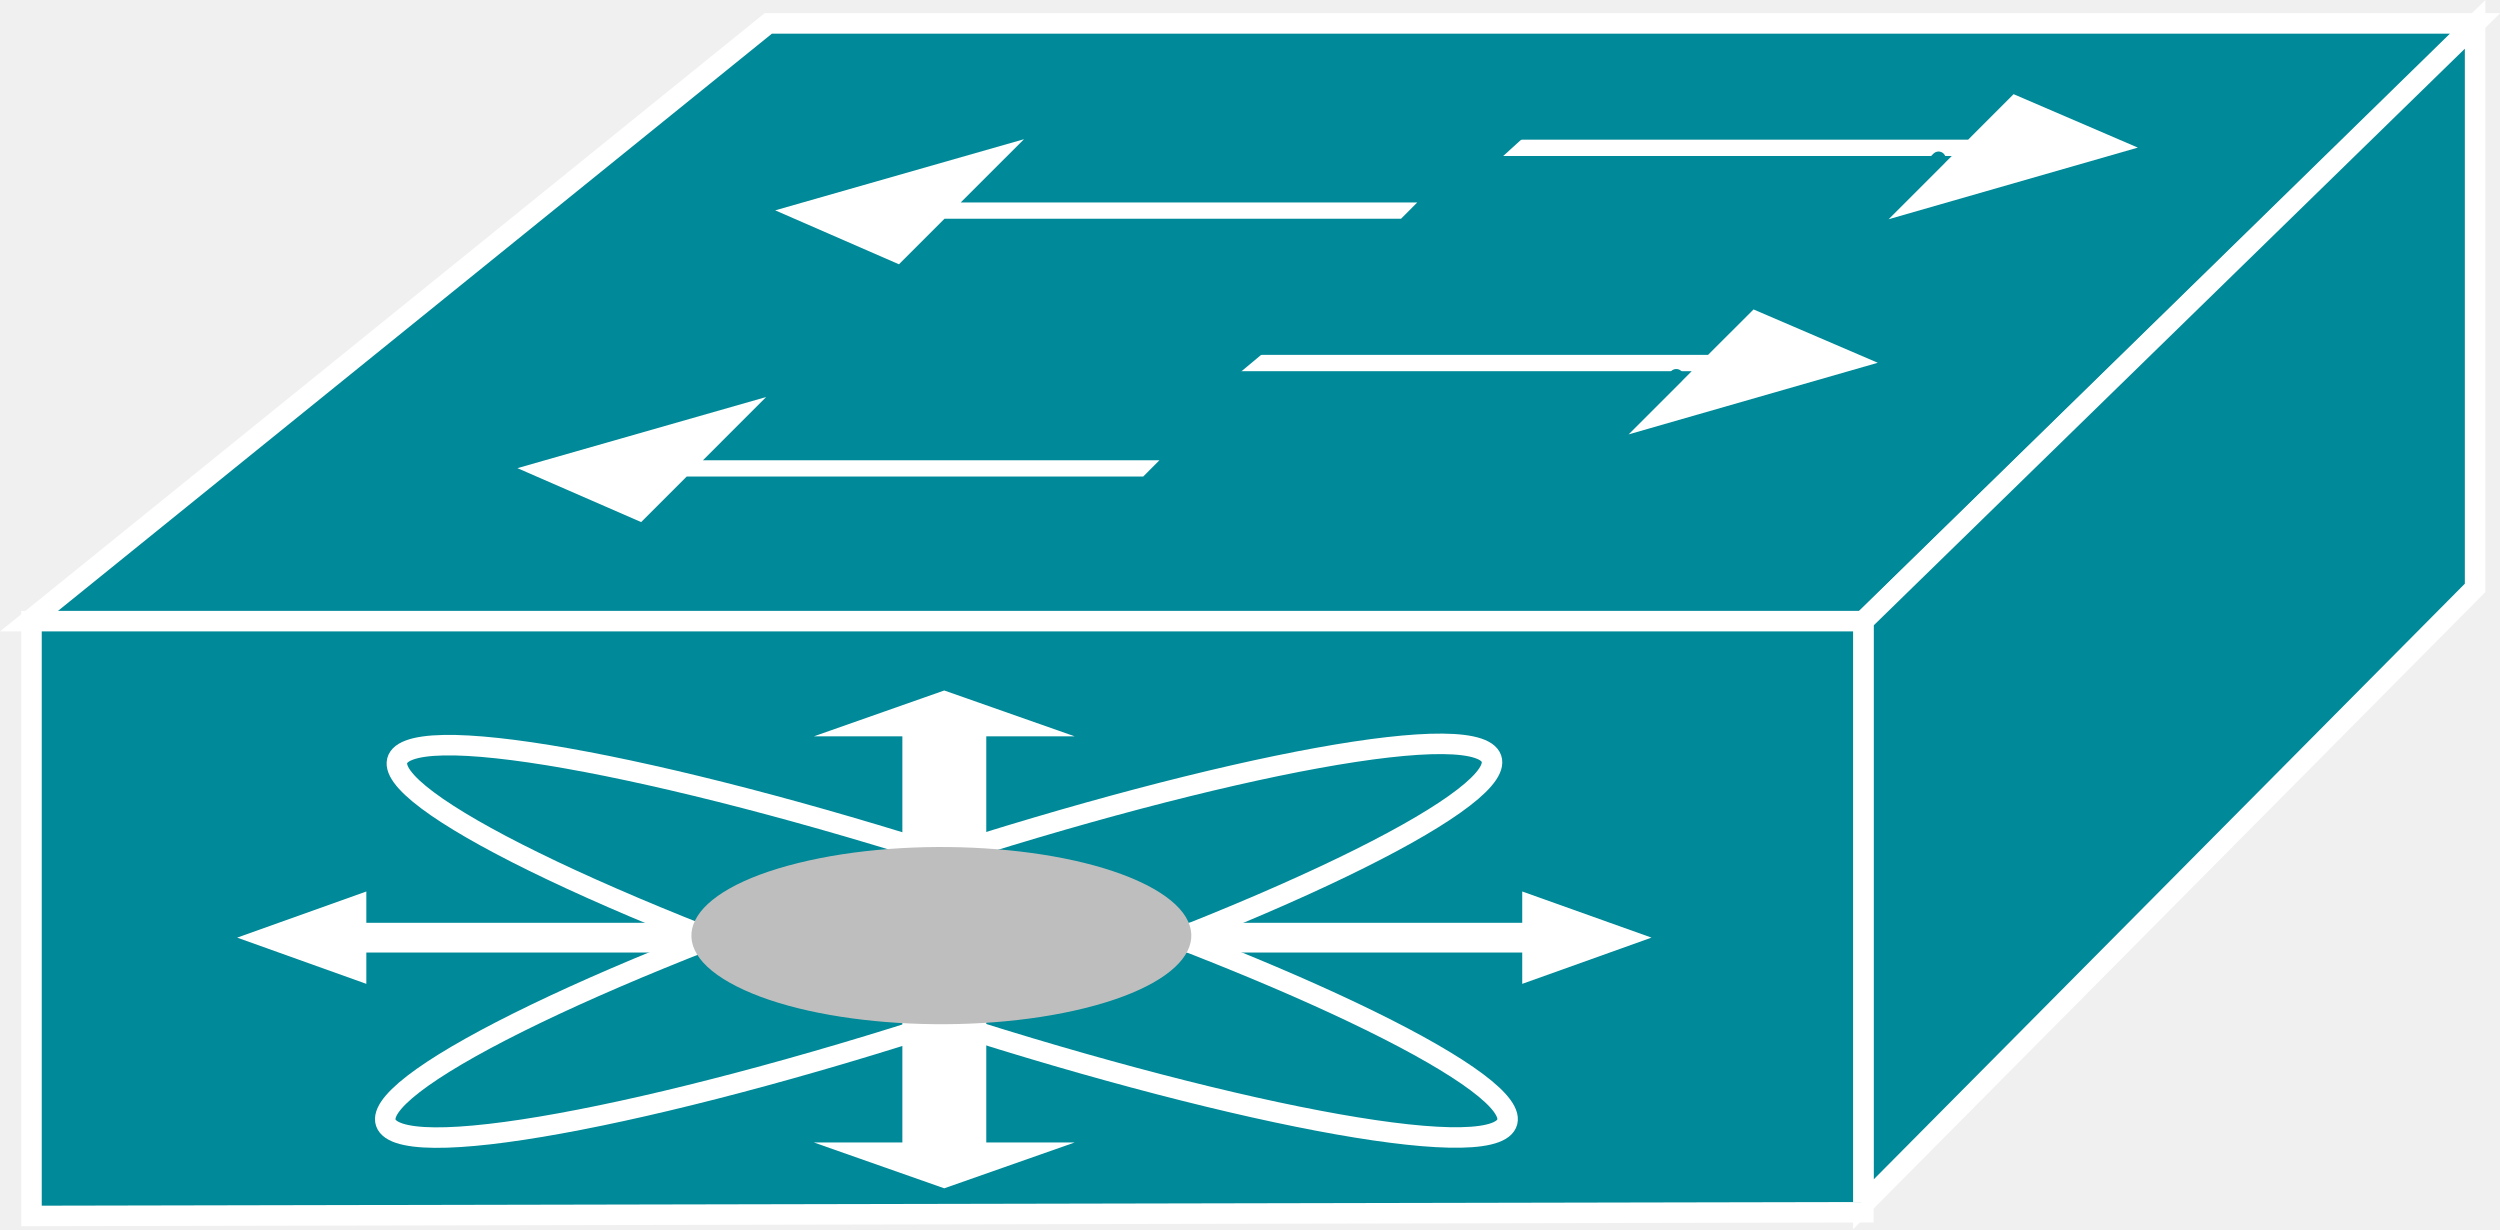
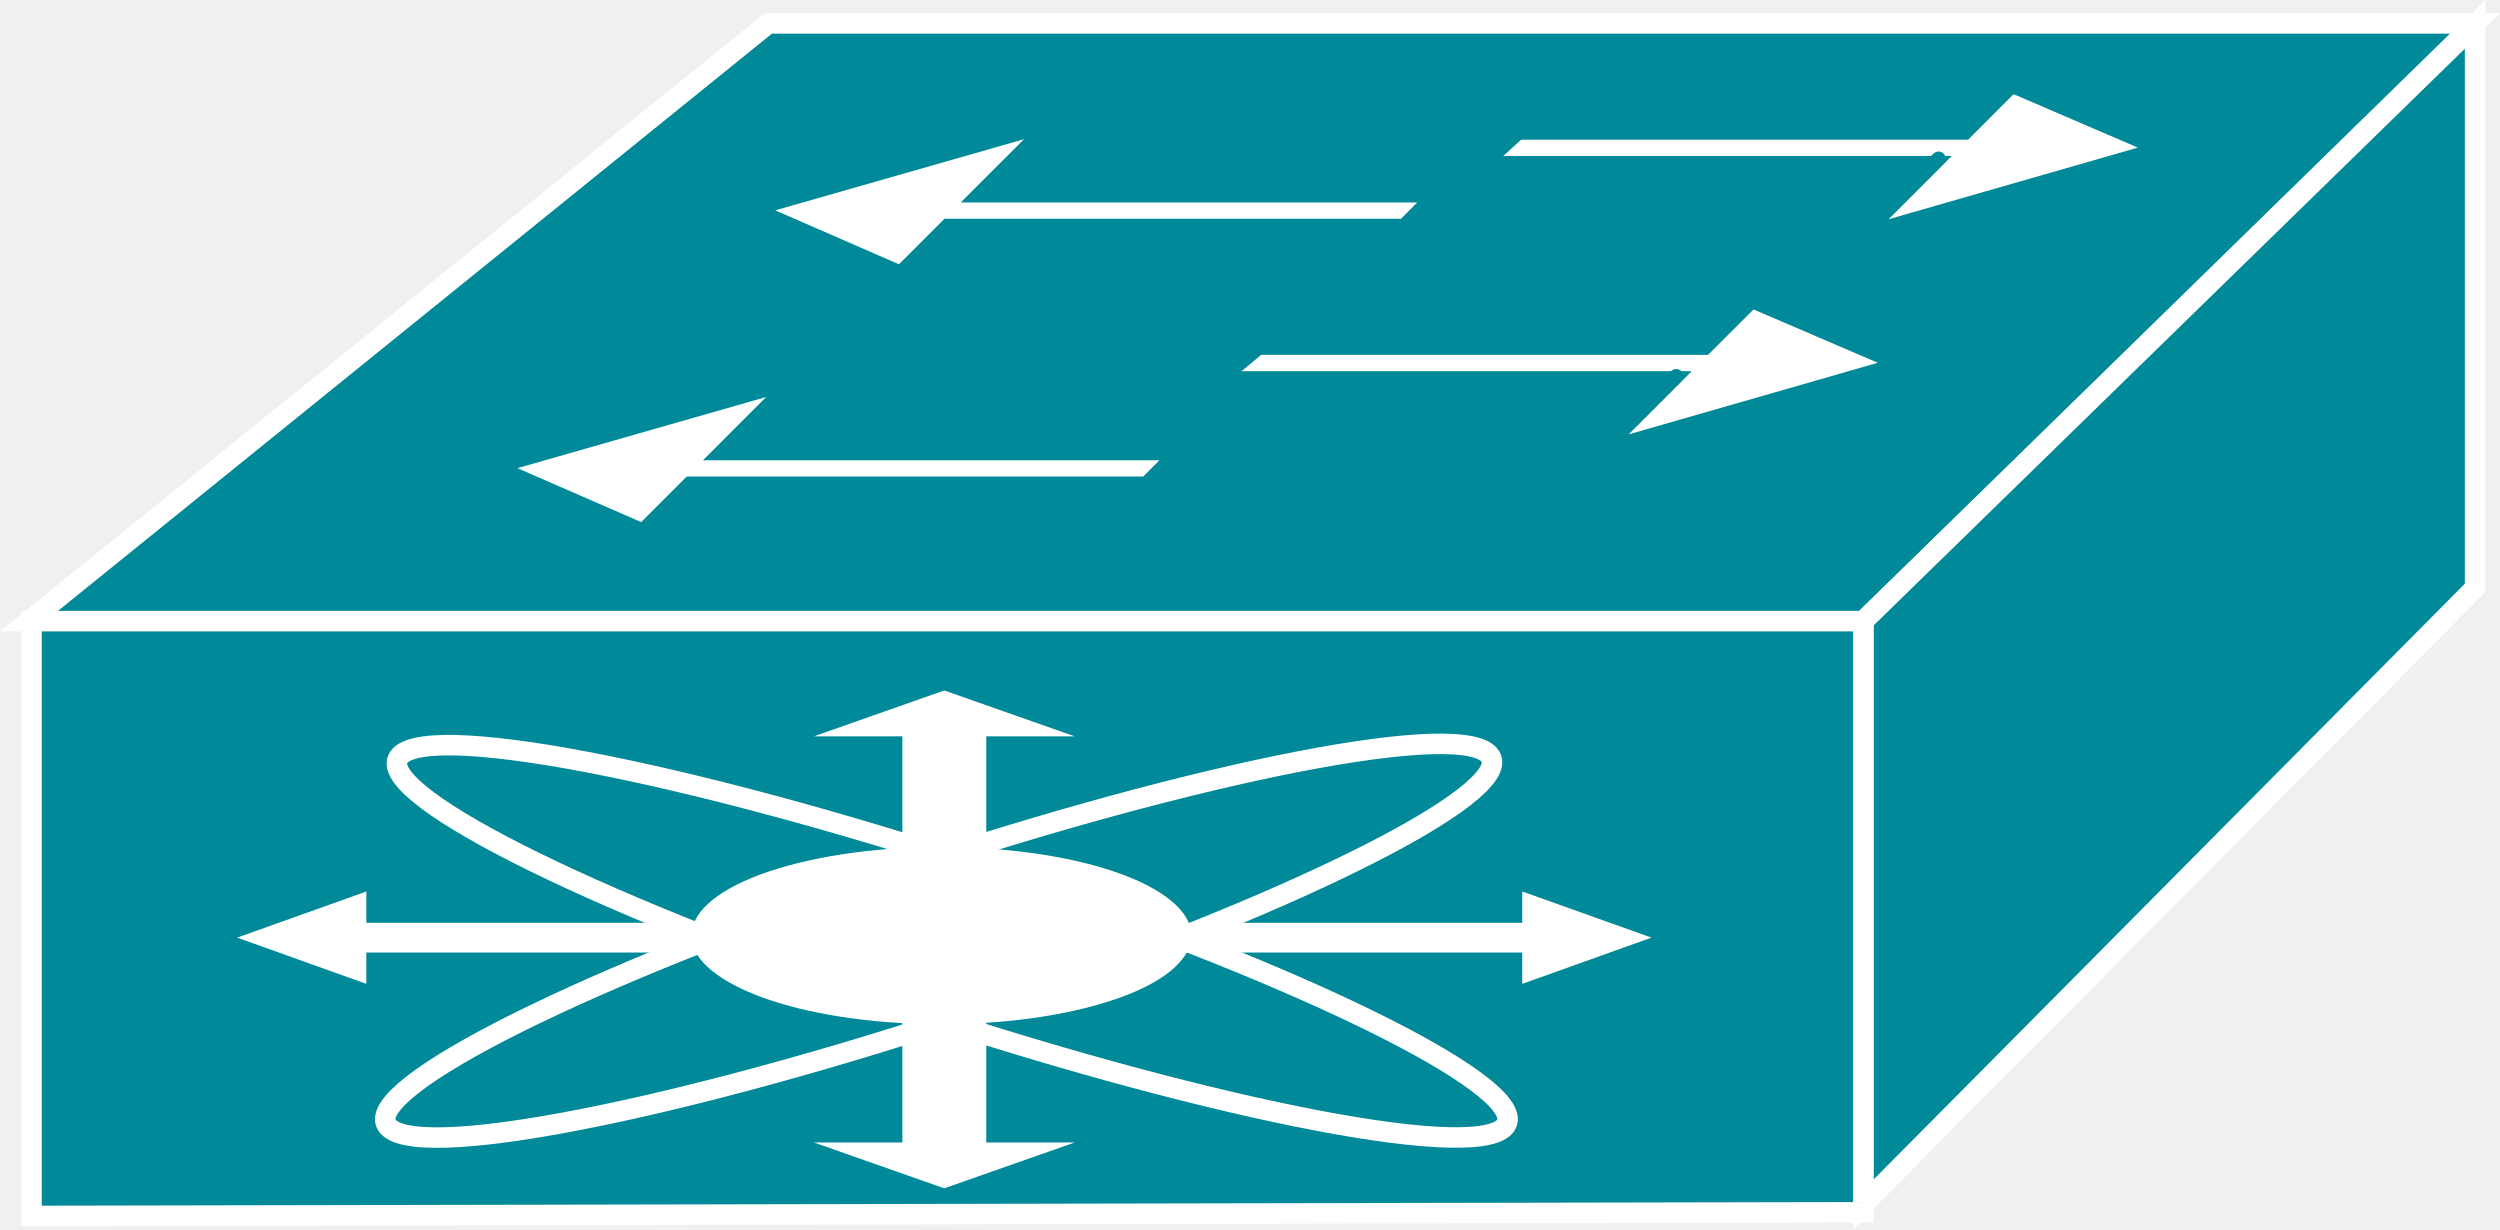
<svg xmlns="http://www.w3.org/2000/svg" viewBox="0 0 65.053 31.987" height="31.987" width="65.053" xml:space="preserve" id="svg2" version="1.1">
  <defs id="defs6" />
  <g transform="matrix(1.333333,0,0,-1.333333,0,31.98667)" id="g10">
    <g transform="scale(0.1)" id="g12">
      <path id="path14" style="fill:#008998;fill-opacity:1;fill-rule:nonzero;stroke:none" d="M 5.656,118.672 149.941,235.332 H 483.035 L 363.645,118.672 H 5.656" />
      <path id="path16" style="fill:none;stroke:#FFFFFF;stroke-width:4;stroke-linecap:butt;stroke-linejoin:miter;stroke-miterlimit:4;stroke-dasharray:none;stroke-opacity:1" d="M 5.656,118.672 149.941,235.332 h 333.094 l -119.39,-116.66 z" />
      <path id="path18" style="fill:#008998;fill-opacity:1;fill-rule:nonzero;stroke:none" d="m 332.898,173.691 8.879,8.887 27.754,-12.617 -48.652,-13.984 11.023,14.531 h -88.648 l 3.184,3.183 h 86.46" />
      <path id="path20" style="fill:#008998;fill-opacity:1;fill-rule:nonzero;stroke:none" d="m 279.656,203.438 -3.179,-3.165 h -90.403 l -13.691,-10.644 -23.281,11.406 53.371,15.625 -13.215,-13.222 h 90.398" />
      <path id="path22" style="fill:#008998;fill-opacity:1;fill-rule:nonzero;stroke:none" d="m 229.785,153.145 -3.183,-3.184 h -90.84 l -13.692,-10.195 -24.152,11.386 54.68,15.196 -12.344,-13.203 h 89.531" />
      <path id="path24" style="fill:#008998;fill-opacity:1;fill-rule:nonzero;stroke:none" d="m 384.094,215.703 8.875,8.867 27.746,-12.168 -48.652,-13.984 10.593,14.102 h -89.093 l 3.183,3.183 h 87.348" />
      <path id="path26" style="fill:#FFFFFF;fill-opacity:1;fill-rule:nonzero;stroke:none" d="m 333.34,170.645 8.879,8.867 24.246,-10.41 -48.652,-13.985 12.343,12.344 h -89.093 l 3.183,3.184 h 89.094" />
      <path id="path28" style="fill:#FFFFFF;fill-opacity:1;fill-rule:nonzero;stroke:none" d="m 276.594,200.391 -3.176,-3.184 h -89.094 l -8.886,-8.887 -24.149,10.528 48.555,13.886 -12.344,-12.343 h 89.094" />
      <path id="path30" style="fill:#008998;fill-opacity:1;fill-rule:nonzero;stroke:none" d="M 363.645,4.855 483.035,125.164 V 235.137 L 363.645,118.672 V 4.855" />
      <path id="path32" style="fill:none;stroke:#FFFFFF;stroke-width:4;stroke-linecap:butt;stroke-linejoin:miter;stroke-miterlimit:4;stroke-dasharray:none;stroke-opacity:1" d="M 363.645,4.855 483.035,125.164 V 235.137 L 363.645,118.672 Z" />
      <path id="path34" style="fill:#FFFFFF;fill-opacity:1;fill-rule:nonzero;stroke:none" d="m 226.277,150.078 -3.172,-3.183 h -89.089 l -8.887,-8.887 -24.152,10.527 48.554,13.887 -12.343,-12.344 h 89.089" />
      <path id="path36" style="fill:#FFFFFF;fill-opacity:1;fill-rule:nonzero;stroke:none" d="m 384.094,212.637 8.875,8.886 24.25,-10.429 -48.656,-13.985 12.343,12.344 h -89.09 l 3.184,3.184 h 89.094" />
      <path id="path38" style="fill:none;stroke:#008998;stroke-width:2.8;stroke-linecap:round;stroke-linejoin:round;stroke-miterlimit:4;stroke-dasharray:none;stroke-opacity:1" d="M 378.328,208.926 367.395,197.988" />
      <path id="path40" style="fill:none;stroke:#008998;stroke-width:2.8;stroke-linecap:round;stroke-linejoin:round;stroke-miterlimit:4;stroke-dasharray:none;stroke-opacity:1" d="M 327.141,166.484 316.199,155.547" />
      <path id="path42" style="fill:none;stroke:#008998;stroke-width:2.8;stroke-linecap:round;stroke-linejoin:round;stroke-miterlimit:4;stroke-dasharray:none;stroke-opacity:1" d="m 245.762,172.168 -5.242,-4.375" />
      <path id="path44" style="fill:none;stroke:#008998;stroke-width:2.8;stroke-linecap:round;stroke-linejoin:round;stroke-miterlimit:4;stroke-dasharray:none;stroke-opacity:1" d="m 296.953,214.609 -4.812,-4.375" />
      <path id="path46" style="fill:#008998;fill-opacity:1;fill-rule:nonzero;stroke:none" d="M 363.645,3.32 V 118.672 H 6.145 V 2.598 L 363.645,3.32" />
      <path id="path48" style="fill:none;stroke:#FFFFFF;stroke-width:4;stroke-linecap:butt;stroke-linejoin:miter;stroke-miterlimit:4;stroke-dasharray:none;stroke-opacity:1" d="M 363.645,3.32 V 118.672 H 6.145 V 2.598 Z" />
      <path id="path50" style="fill:#FFFFFF;fill-opacity:1;fill-rule:nonzero;stroke:none" d="M 138.32,59.805 H 71.492 V 65.918 L 46.281,56.914 71.492,47.891 v 6.113 H 138.32 v 5.801" />
      <path id="path52" style="fill:#FFFFFF;fill-opacity:1;fill-rule:nonzero;stroke:none" d="M 176.105,40.613 V 16.934 H 158.84 l 25.437,-8.945 25.45,8.945 H 192.48 v 23.68 h -16.375" />
      <path id="path54" style="fill:#FFFFFF;fill-opacity:1;fill-rule:nonzero;stroke:none" d="M 176.105,72.519 V 96.199 H 158.84 l 25.437,8.949 25.45,-8.949 H 192.48 V 72.519 h -16.375" />
      <path id="path56" style="fill:#FFFFFF;fill-opacity:1;fill-rule:nonzero;stroke:none" d="m 230.254,54.004 h 66.824 v -6.113 l 25.227,9.024 -25.227,9.004 v -6.113 h -66.824 v -5.801" />
      <path id="path58" style="fill:none;stroke:#FFFFFF;stroke-width:4;stroke-linecap:butt;stroke-linejoin:miter;stroke-miterlimit:4;stroke-dasharray:none;stroke-opacity:1" d="M 291.797,18.867 C 279.258,14.18 221.621,27.09 163.113,47.695 104.59,68.301 67.336,88.828 79.883,93.516 92.422,98.203 150.059,85.312 208.574,64.688 267.09,44.082 304.336,23.574 291.797,18.867 Z" />
      <path id="path60" style="fill:none;stroke:#FFFFFF;stroke-width:4;stroke-linecap:butt;stroke-linejoin:miter;stroke-miterlimit:4;stroke-dasharray:none;stroke-opacity:1" d="M 288.469,93.867 C 301.711,89.414 265.293,68.984 207.156,48.254 149.004,27.5 91.144,14.297 77.902,18.75 c -13.246,4.453 23.153,24.863 81.309,45.605 58.133,20.762 115.992,33.965 129.258,29.512 z" />
-       <path id="path62" style="fill:#bfbebe;fill-opacity:1;fill-rule:nonzero;stroke:none" d="m 211.688,43.145 c 22.082,5.477 27.433,16.25 11.984,24.082 -15.457,7.812 -45.859,9.726 -67.942,4.238 -22.07,-5.469 -27.429,-16.25 -11.96,-24.07 15.441,-7.832 45.847,-9.73 67.918,-4.25" />
+       <path id="path62" style="fill:#FFFFFF;fill-opacity:1;fill-rule:nonzero;stroke:none" d="m 211.688,43.145 c 22.082,5.477 27.433,16.25 11.984,24.082 -15.457,7.812 -45.859,9.726 -67.942,4.238 -22.07,-5.469 -27.429,-16.25 -11.96,-24.07 15.441,-7.832 45.847,-9.73 67.918,-4.25" />
    </g>
  </g>
</svg>
